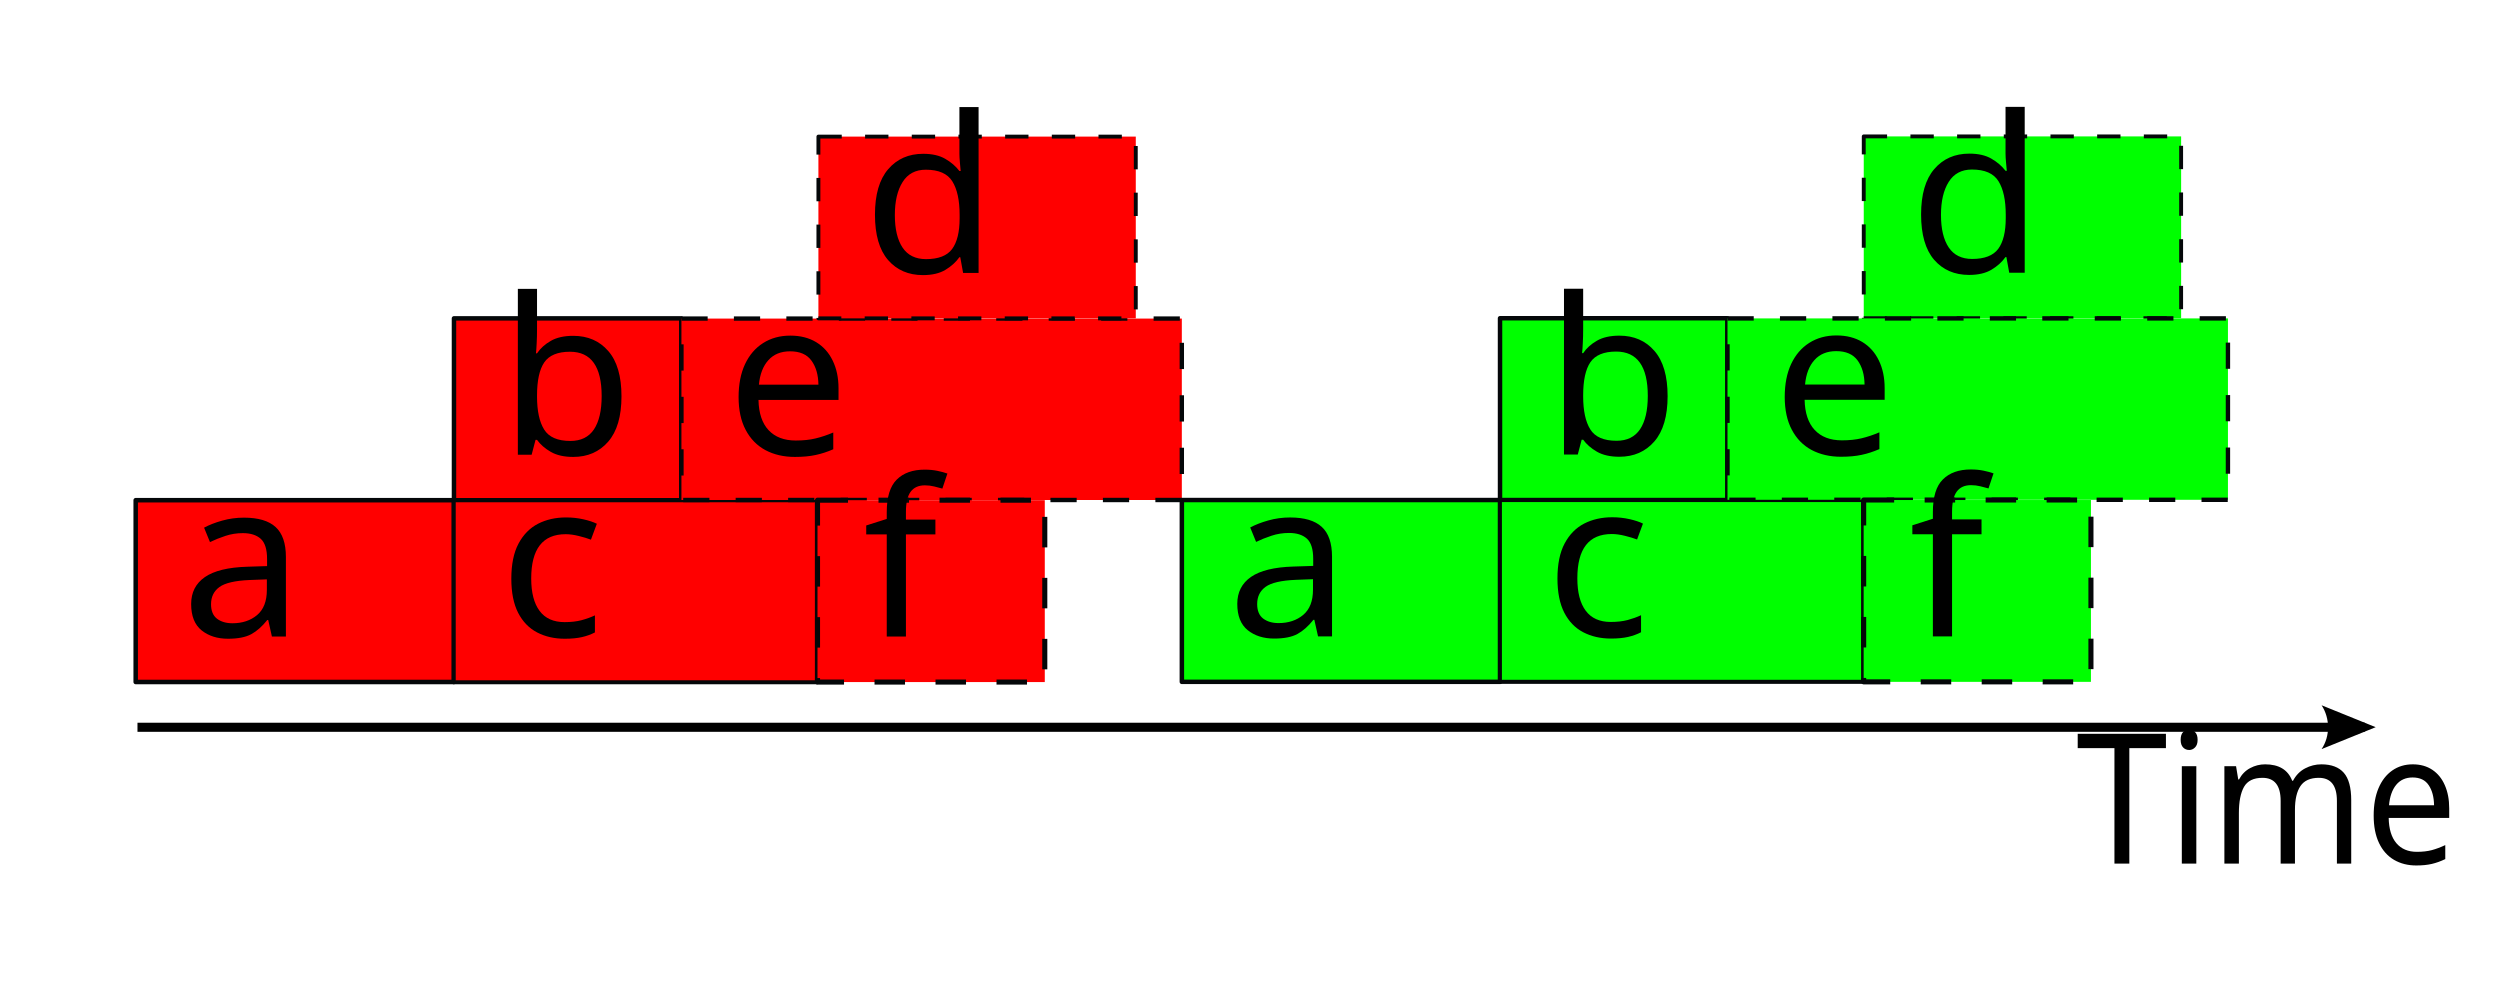
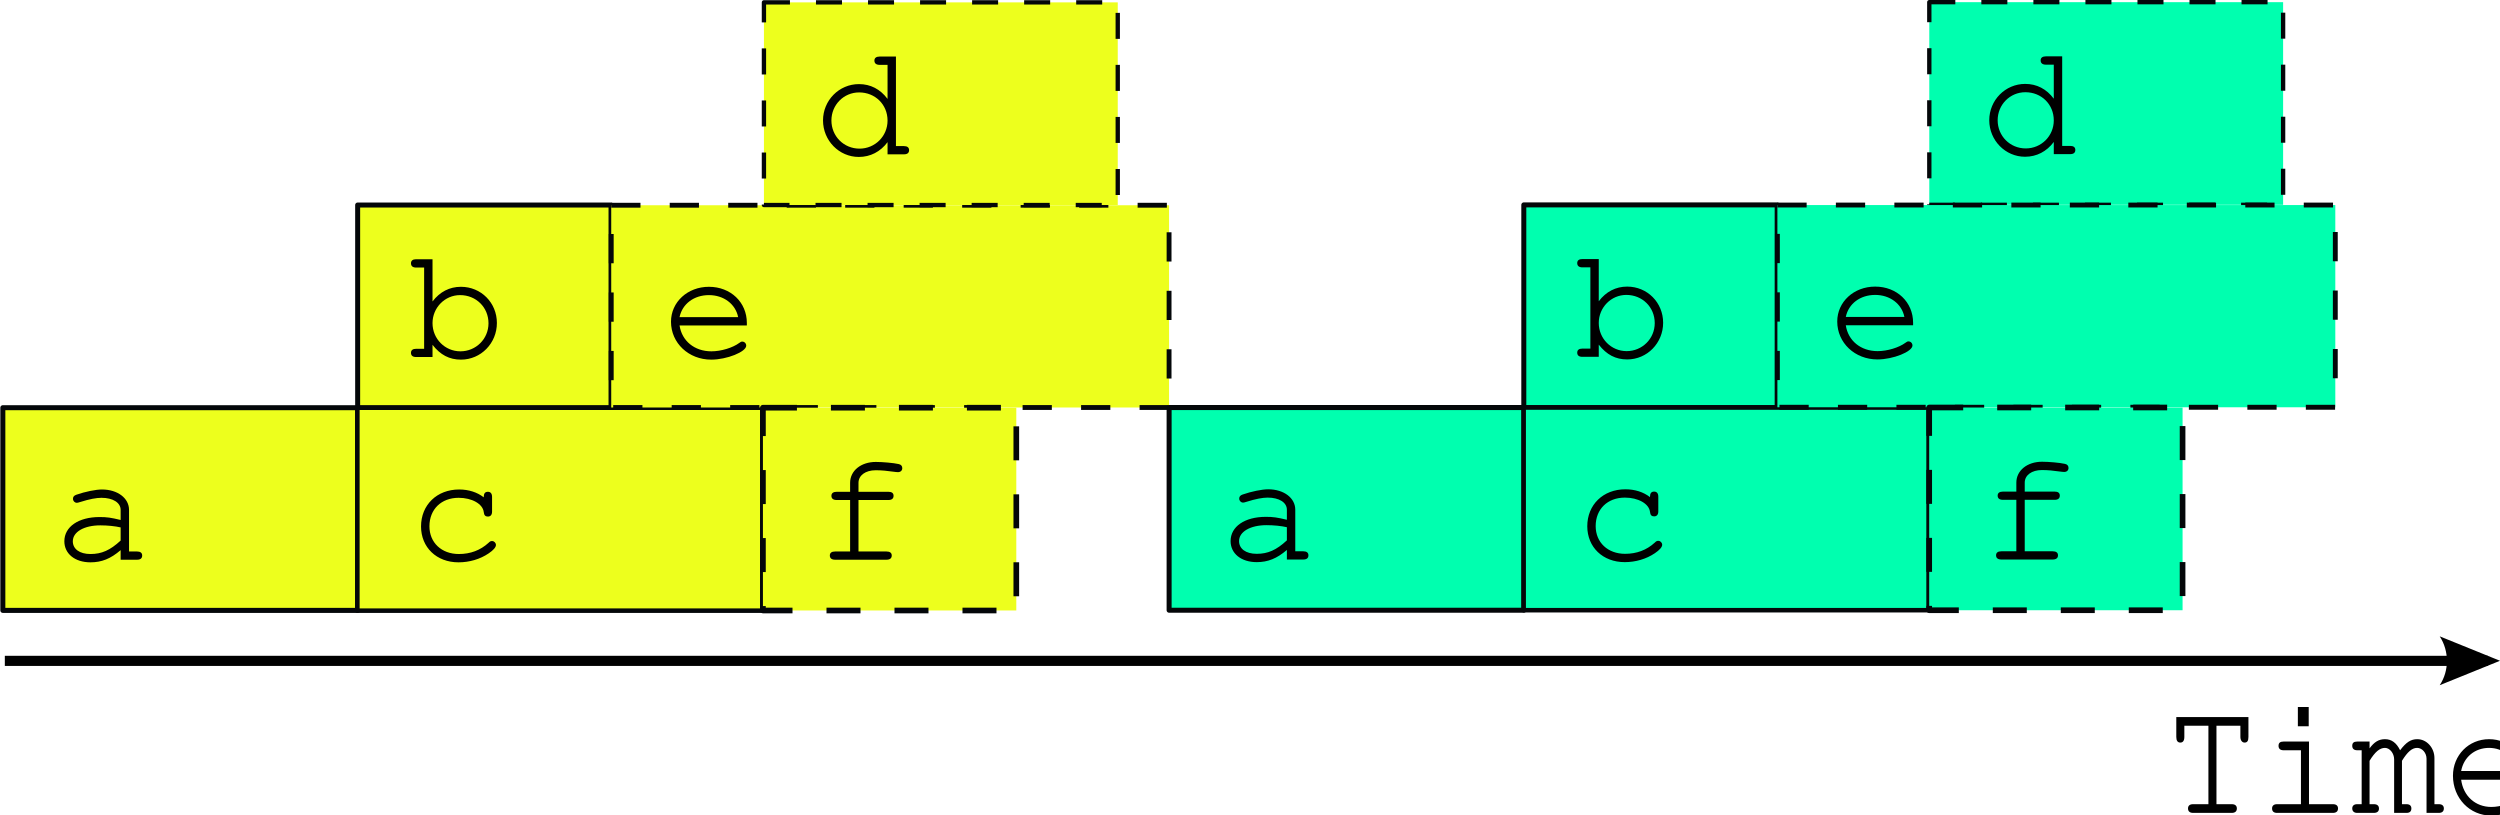
- <svg xmlns="http://www.w3.org/2000/svg" width="550" height="220" id="svg6421" version="1.0">
+ <svg xmlns="http://www.w3.org/2000/svg" width="493.356" height="160.73" id="svg6421" version="1.0">
  <defs id="defs6423">
    <marker orient="auto" refY="0" refX="0" id="Arrow2Mend" style="overflow:visible">
      <path id="path5575" style="font-size:12px;fill-rule:evenodd;stroke-width:0.625;stroke-linejoin:round" d="M 8.719,4.034 L -2.207,0.016 L 8.719,-4.002 C 6.973,-1.63 6.983,1.616 8.719,4.034 z" transform="scale(-0.6,-0.6)" />
    </marker>
    <marker orient="auto" refY="0" refX="0" id="Arrow1Mend" style="overflow:visible">
      <path id="path5557" d="M 0,0 L 5,-5 L -12.5,0 L 5,5 L 0,0 z" style="fill-rule:evenodd;stroke:#000000;stroke-width:1pt;marker-start:none" transform="matrix(-0.4,0,0,-0.4,-4,0)" />
    </marker>
    <marker orient="auto" refY="0" refX="0" id="Arrow2Lend" style="overflow:visible">
      <path id="path4041" style="font-size:12px;fill-rule:evenodd;stroke-width:0.625;stroke-linejoin:round" d="M 8.719,4.034 L -2.207,0.016 L 8.719,-4.002 C 6.973,-1.63 6.983,1.616 8.719,4.034 z" transform="matrix(-1.1,0,0,-1.1,-1.1,0)" />
    </marker>
    <marker orient="auto" refY="0" refX="0" id="Arrow1Lend" style="overflow:visible">
      <path id="path4023" d="M 0,0 L 5,-5 L -12.5,0 L 5,5 L 0,0 z" style="fill-rule:evenodd;stroke:#000000;stroke-width:1pt;marker-start:none" transform="matrix(-0.8,0,0,-0.8,-10,0)" />
    </marker>
  </defs>
-   <g id="layer1" transform="translate(-87.05589,-21.91751)">
-     <text xml:space="preserve" style="font-size:40px;font-style:normal;font-weight:normal;fill:#000000;fill-opacity:1;stroke:none;stroke-width:1px;stroke-linecap:butt;stroke-linejoin:miter;stroke-opacity:1;font-family:Bitstream Vera Sans" x="144.961" y="134.277" id="text3240">
+   <g id="layer1" transform="translate(-116.3486,-51.50051)">
+     <text xml:space="preserve" style="font-size:32px;font-style:normal;font-weight:normal;fill:#000000;fill-opacity:1;stroke:none;stroke-width:1px;stroke-linecap:butt;stroke-linejoin:miter;stroke-opacity:1;font-family:Nimbus Mono L;-inkscape-font-specification:Nimbus Mono L;font-stretch:normal;font-variant:normal;text-anchor:start;text-align:start;writing-mode:lr;line-height:125%" x="144.961" y="134.277" id="text3240">
      <tspan id="tspan3242" x="144.961" y="134.277" />
    </text>
-     <rect style="fill:#ff0000;fill-opacity:1;fill-rule:evenodd;stroke:#040709;stroke-width:0.99;stroke-linecap:butt;stroke-linejoin:round;stroke-miterlimit:4;stroke-dasharray:none;stroke-opacity:1" id="rect2408" width="70.01" height="40" x="116.908" y="131.958" />
-     <text xml:space="preserve" style="font-size:48px;font-style:normal;font-variant:normal;font-weight:normal;font-stretch:normal;text-align:start;line-height:125%;writing-mode:lr-tb;text-anchor:start;fill:#000000;fill-opacity:1;stroke:none;stroke-width:1px;stroke-linecap:butt;stroke-linejoin:miter;stroke-opacity:1;font-family:Kartika;-inkscape-font-specification:Kartika" x="126.908" y="161.958" id="text3522">
+     <rect style="fill:#edff1d;fill-opacity:1;fill-rule:evenodd;stroke:#040709;stroke-width:0.99;stroke-linecap:butt;stroke-linejoin:round;stroke-miterlimit:4;stroke-dasharray:none;stroke-opacity:1;-inkscape-font-specification:Nimbus Mono L;font-family:Nimbus Mono L;font-weight:normal;font-style:normal;font-stretch:normal;font-variant:normal;font-size:32px;text-anchor:start;text-align:start;writing-mode:lr;line-height:125%" id="rect2408" width="70.01" height="40" x="116.908" y="131.958" />
+     <text xml:space="preserve" style="font-size:32px;font-style:normal;font-variant:normal;font-weight:normal;font-stretch:normal;text-align:start;line-height:125%;writing-mode:lr;text-anchor:start;fill:#000000;fill-opacity:1;stroke:none;stroke-width:1px;stroke-linecap:butt;stroke-linejoin:miter;stroke-opacity:1;font-family:Nimbus Mono L;-inkscape-font-specification:Nimbus Mono L" x="126.908" y="161.958" id="text3522">
      <tspan id="tspan3524" x="126.908" y="161.958">a</tspan>
    </text>
-     <rect style="fill:#ff0000;fill-opacity:1;fill-rule:evenodd;stroke:#040709;stroke-width:0.985;stroke-linecap:butt;stroke-linejoin:round;stroke-miterlimit:4;stroke-dasharray:none;stroke-opacity:1" id="rect2410" width="50.001" height="40.006" x="186.929" y="91.958" />
-     <text xml:space="preserve" style="font-size:48px;font-style:normal;font-variant:normal;font-weight:normal;font-stretch:normal;text-align:start;line-height:125%;writing-mode:lr-tb;text-anchor:start;fill:#000000;fill-opacity:1;stroke:none;stroke-width:1px;stroke-linecap:butt;stroke-linejoin:miter;stroke-opacity:1;font-family:Kartika;-inkscape-font-specification:Kartika" x="196.908" y="121.958" id="text3526">
+     <rect style="fill:#edff1d;fill-opacity:1;fill-rule:evenodd;stroke:#040709;stroke-width:0.985;stroke-linecap:butt;stroke-linejoin:round;stroke-miterlimit:4;stroke-dasharray:none;stroke-opacity:1;-inkscape-font-specification:Nimbus Mono L;font-family:Nimbus Mono L;font-weight:normal;font-style:normal;font-stretch:normal;font-variant:normal;font-size:32px;text-anchor:start;text-align:start;writing-mode:lr;line-height:125%" id="rect2410" width="50.001" height="40.006" x="186.929" y="91.958" />
+     <text xml:space="preserve" style="font-size:32px;font-style:normal;font-variant:normal;font-weight:normal;font-stretch:normal;text-align:start;line-height:125%;writing-mode:lr;text-anchor:start;fill:#000000;fill-opacity:1;stroke:none;stroke-width:1px;stroke-linecap:butt;stroke-linejoin:miter;stroke-opacity:1;font-family:Nimbus Mono L;-inkscape-font-specification:Nimbus Mono L" x="196.908" y="121.958" id="text3526">
      <tspan id="tspan3528" x="196.908" y="121.958">b</tspan>
    </text>
-     <rect style="fill:#ff0000;fill-opacity:1;fill-rule:evenodd;stroke:#040709;stroke-width:0.894;stroke-linecap:butt;stroke-linejoin:round;stroke-miterlimit:4;stroke-dasharray:none;stroke-opacity:1" id="rect2412" width="79.906" height="40.052" x="186.871" y="131.964" />
-     <text xml:space="preserve" style="font-size:48px;font-style:normal;font-variant:normal;font-weight:normal;font-stretch:normal;text-align:start;line-height:125%;writing-mode:lr-tb;text-anchor:start;fill:#000000;fill-opacity:1;stroke:none;stroke-width:1px;stroke-linecap:butt;stroke-linejoin:miter;stroke-opacity:1;font-family:Kartika;-inkscape-font-specification:Kartika" x="196.908" y="161.958" id="text3530">
+     <rect style="fill:#edff1d;fill-opacity:1;fill-rule:evenodd;stroke:#040709;stroke-width:0.894;stroke-linecap:butt;stroke-linejoin:round;stroke-miterlimit:4;stroke-dasharray:none;stroke-opacity:1;-inkscape-font-specification:Nimbus Mono L;font-family:Nimbus Mono L;font-weight:normal;font-style:normal;font-stretch:normal;font-variant:normal;font-size:32px;text-anchor:start;text-align:start;writing-mode:lr;line-height:125%" id="rect2412" width="79.906" height="40.052" x="186.871" y="131.964" />
+     <text xml:space="preserve" style="font-size:32px;font-style:normal;font-variant:normal;font-weight:normal;font-stretch:normal;text-align:start;line-height:125%;writing-mode:lr;text-anchor:start;fill:#000000;fill-opacity:1;stroke:none;stroke-width:1px;stroke-linecap:butt;stroke-linejoin:miter;stroke-opacity:1;font-family:Nimbus Mono L;-inkscape-font-specification:Nimbus Mono L" x="196.908" y="161.958" id="text3530">
      <tspan id="tspan3532" x="196.908" y="161.958">c</tspan>
    </text>
-     <rect style="fill:#ff0000;fill-opacity:1;fill-rule:evenodd;stroke:#040709;stroke-width:0.962;stroke-linecap:butt;stroke-linejoin:round;stroke-miterlimit:4;stroke-dasharray:5.771, 5.771;stroke-dashoffset:0;stroke-opacity:1" id="rect2420" width="110.085" height="39.912" x="236.971" y="92.005" />
-     <text xml:space="preserve" style="font-size:48px;font-style:normal;font-variant:normal;font-weight:normal;font-stretch:normal;text-align:start;line-height:125%;writing-mode:lr-tb;text-anchor:start;fill:#000000;fill-opacity:1;stroke:none;stroke-width:1px;stroke-linecap:butt;stroke-linejoin:miter;stroke-opacity:1;font-family:Kartika;-inkscape-font-specification:Kartika" x="246.908" y="121.958" id="text3534">
+     <rect style="fill:#edff1d;fill-opacity:1;fill-rule:evenodd;stroke:#040709;stroke-width:0.962;stroke-linecap:butt;stroke-linejoin:round;stroke-miterlimit:4;stroke-dasharray:5.771, 5.771;stroke-dashoffset:0;stroke-opacity:1;-inkscape-font-specification:Nimbus Mono L;font-family:Nimbus Mono L;font-weight:normal;font-style:normal;font-stretch:normal;font-variant:normal;font-size:32px;text-anchor:start;text-align:start;writing-mode:lr;line-height:125%" id="rect2420" width="110.085" height="39.912" x="236.971" y="92.005" />
+     <text xml:space="preserve" style="font-size:32px;font-style:normal;font-variant:normal;font-weight:normal;font-stretch:normal;text-align:start;line-height:125%;writing-mode:lr;text-anchor:start;fill:#000000;fill-opacity:1;stroke:none;stroke-width:1px;stroke-linecap:butt;stroke-linejoin:miter;stroke-opacity:1;font-family:Nimbus Mono L;-inkscape-font-specification:Nimbus Mono L" x="246.908" y="121.958" id="text3534">
      <tspan id="tspan3536" x="246.908" y="121.958">e</tspan>
    </text>
-     <rect style="fill:#ff0000;fill-opacity:1;fill-rule:evenodd;stroke:#040709;stroke-width:0.856;stroke-linecap:butt;stroke-linejoin:round;stroke-miterlimit:4;stroke-dasharray:5.135, 5.135;stroke-dashoffset:0;stroke-opacity:1" id="rect2414" width="69.823" height="39.989" x="267.105" y="51.969" />
-     <text xml:space="preserve" style="font-size:48px;font-style:normal;font-variant:normal;font-weight:normal;font-stretch:normal;text-align:start;line-height:125%;writing-mode:lr-tb;text-anchor:start;fill:#000000;fill-opacity:1;stroke:none;stroke-width:1px;stroke-linecap:butt;stroke-linejoin:miter;stroke-opacity:1;font-family:Kartika;-inkscape-font-specification:Kartika" x="276.908" y="81.958" id="text3538">
+     <rect style="fill:#edff1d;fill-opacity:1;fill-rule:evenodd;stroke:#040709;stroke-width:0.856;stroke-linecap:butt;stroke-linejoin:round;stroke-miterlimit:4;stroke-dasharray:5.135, 5.135;stroke-dashoffset:0;stroke-opacity:1;-inkscape-font-specification:Nimbus Mono L;font-family:Nimbus Mono L;font-weight:normal;font-style:normal;font-stretch:normal;font-variant:normal;font-size:32px;text-anchor:start;text-align:start;writing-mode:lr;line-height:125%" id="rect2414" width="69.823" height="39.989" x="267.105" y="51.969" />
+     <text xml:space="preserve" style="font-size:32px;font-style:normal;font-variant:normal;font-weight:normal;font-stretch:normal;text-align:start;line-height:125%;writing-mode:lr;text-anchor:start;fill:#000000;fill-opacity:1;stroke:none;stroke-width:1px;stroke-linecap:butt;stroke-linejoin:miter;stroke-opacity:1;font-family:Nimbus Mono L;-inkscape-font-specification:Nimbus Mono L" x="276.908" y="81.958" id="text3538">
      <tspan id="tspan3540" x="276.908" y="81.958">d</tspan>
    </text>
-     <rect style="fill:#ff0000;fill-opacity:1;fill-rule:evenodd;stroke:#040709;stroke-width:1.118;stroke-linecap:butt;stroke-linejoin:round;stroke-miterlimit:4;stroke-dasharray:6.709, 6.709;stroke-dashoffset:0;stroke-opacity:1" id="rect2418" width="50" height="40.014" x="266.908" y="131.958" />
-     <text xml:space="preserve" style="font-size:48px;font-style:normal;font-variant:normal;font-weight:normal;font-stretch:normal;text-align:start;line-height:125%;writing-mode:lr-tb;text-anchor:start;fill:#000000;fill-opacity:1;stroke:none;stroke-width:1px;stroke-linecap:butt;stroke-linejoin:miter;stroke-opacity:1;font-family:Kartika;-inkscape-font-specification:Kartika" x="276.908" y="161.958" id="text3542">
+     <rect style="fill:#edff1d;fill-opacity:1;fill-rule:evenodd;stroke:#040709;stroke-width:1.118;stroke-linecap:butt;stroke-linejoin:round;stroke-miterlimit:4;stroke-dasharray:6.709, 6.709;stroke-dashoffset:0;stroke-opacity:1;-inkscape-font-specification:Nimbus Mono L;font-family:Nimbus Mono L;font-weight:normal;font-style:normal;font-stretch:normal;font-variant:normal;font-size:32px;text-anchor:start;text-align:start;writing-mode:lr;line-height:125%" id="rect2418" width="50" height="40.014" x="266.908" y="131.958" />
+     <text xml:space="preserve" style="font-size:32px;font-style:normal;font-variant:normal;font-weight:normal;font-stretch:normal;text-align:start;line-height:125%;writing-mode:lr;text-anchor:start;fill:#000000;fill-opacity:1;stroke:none;stroke-width:1px;stroke-linecap:butt;stroke-linejoin:miter;stroke-opacity:1;font-family:Nimbus Mono L;-inkscape-font-specification:Nimbus Mono L" x="276.908" y="161.958" id="text3542">
      <tspan id="tspan3544" x="276.908" y="161.958">f</tspan>
    </text>
-     <rect style="fill:#00ff00;fill-opacity:1;fill-rule:evenodd;stroke:#040709;stroke-width:0.99;stroke-linecap:butt;stroke-linejoin:round;stroke-miterlimit:4;stroke-dasharray:none;stroke-opacity:1" id="rect3651" width="70.017" height="40" x="347.064" y="131.924" />
-     <rect style="fill:#00ff00;fill-opacity:1;fill-rule:evenodd;stroke:#040709;stroke-width:0.985;stroke-linecap:butt;stroke-linejoin:round;stroke-miterlimit:4;stroke-dasharray:none;stroke-opacity:1" id="rect3653" width="49.999" height="39.999" x="417.06" y="91.931" />
-     <rect style="fill:#00ff00;fill-opacity:1;fill-rule:evenodd;stroke:#040709;stroke-width:0.894;stroke-linecap:butt;stroke-linejoin:round;stroke-miterlimit:4;stroke-dasharray:none;stroke-opacity:1" id="rect3655" width="79.906" height="39.997" x="417.032" y="131.926" />
-     <rect style="fill:#00ff00;fill-opacity:1;fill-rule:evenodd;stroke:#040709;stroke-width:0.856;stroke-linecap:butt;stroke-linejoin:round;stroke-miterlimit:4;stroke-dasharray:5.135, 5.135;stroke-dashoffset:0;stroke-opacity:1" id="rect3657" width="69.823" height="39.989" x="497.081" y="51.928" />
-     <rect style="fill:#00ff00;fill-opacity:1;fill-rule:evenodd;stroke:#040709;stroke-width:0.962;stroke-linecap:butt;stroke-linejoin:round;stroke-miterlimit:4;stroke-dasharray:5.771, 5.771;stroke-dashoffset:0;stroke-opacity:1" id="rect3659" width="110.098" height="39.905" x="467.105" y="91.967" />
-     <rect style="fill:#00ff00;fill-opacity:1;fill-rule:evenodd;stroke:#040709;stroke-width:1.118;stroke-linecap:butt;stroke-linejoin:round;stroke-miterlimit:4;stroke-dasharray:6.708, 6.708;stroke-dashoffset:0;stroke-opacity:1" id="rect3661" width="50.001" height="40.002" x="497.062" y="131.923" />
-     <text xml:space="preserve" style="font-size:48px;font-style:normal;font-variant:normal;font-weight:normal;font-stretch:normal;text-align:start;line-height:125%;writing-mode:lr-tb;text-anchor:start;fill:#000000;fill-opacity:1;stroke:none;stroke-width:1px;stroke-linecap:butt;stroke-linejoin:miter;stroke-opacity:1;font-family:Kartika;-inkscape-font-specification:Kartika" x="357.056" y="161.918" id="text3663">
+     <rect style="fill:#00ffaf;fill-opacity:1;fill-rule:evenodd;stroke:#040709;stroke-width:0.99;stroke-linecap:butt;stroke-linejoin:round;stroke-miterlimit:4;stroke-dasharray:none;stroke-opacity:1;-inkscape-font-specification:Nimbus Mono L;font-family:Nimbus Mono L;font-weight:normal;font-style:normal;font-stretch:normal;font-variant:normal;font-size:32px;text-anchor:start;text-align:start;writing-mode:lr;line-height:125%" id="rect3651" width="70.017" height="40" x="347.064" y="131.924" />
+     <rect style="fill:#00ffaf;fill-opacity:1;fill-rule:evenodd;stroke:#040709;stroke-width:0.985;stroke-linecap:butt;stroke-linejoin:round;stroke-miterlimit:4;stroke-dasharray:none;stroke-opacity:1;-inkscape-font-specification:Nimbus Mono L;font-family:Nimbus Mono L;font-weight:normal;font-style:normal;font-stretch:normal;font-variant:normal;font-size:32px;text-anchor:start;text-align:start;writing-mode:lr;line-height:125%" id="rect3653" width="49.999" height="39.999" x="417.06" y="91.931" />
+     <rect style="fill:#00ffaf;fill-opacity:1;fill-rule:evenodd;stroke:#040709;stroke-width:0.894;stroke-linecap:butt;stroke-linejoin:round;stroke-miterlimit:4;stroke-dasharray:none;stroke-opacity:1;-inkscape-font-specification:Nimbus Mono L;font-family:Nimbus Mono L;font-weight:normal;font-style:normal;font-stretch:normal;font-variant:normal;font-size:32px;text-anchor:start;text-align:start;writing-mode:lr;line-height:125%" id="rect3655" width="79.906" height="39.997" x="417.032" y="131.926" />
+     <rect style="fill:#00ffaf;fill-opacity:1;fill-rule:evenodd;stroke:#040709;stroke-width:0.856;stroke-linecap:butt;stroke-linejoin:round;stroke-miterlimit:4;stroke-dasharray:5.135, 5.135;stroke-dashoffset:0;stroke-opacity:1;-inkscape-font-specification:Nimbus Mono L;font-family:Nimbus Mono L;font-weight:normal;font-style:normal;font-stretch:normal;font-variant:normal;font-size:32px;text-anchor:start;text-align:start;writing-mode:lr;line-height:125%" id="rect3657" width="69.823" height="39.989" x="497.081" y="51.928" />
+     <rect style="fill:#00ffaf;fill-opacity:1;fill-rule:evenodd;stroke:#040709;stroke-width:0.962;stroke-linecap:butt;stroke-linejoin:round;stroke-miterlimit:4;stroke-dasharray:5.771, 5.771;stroke-dashoffset:0;stroke-opacity:1;-inkscape-font-specification:Nimbus Mono L;font-family:Nimbus Mono L;font-weight:normal;font-style:normal;font-stretch:normal;font-variant:normal;font-size:32px;text-anchor:start;text-align:start;writing-mode:lr;line-height:125%" id="rect3659" width="110.098" height="39.905" x="467.105" y="91.967" />
+     <rect style="fill:#00ffaf;fill-opacity:1;fill-rule:evenodd;stroke:#040709;stroke-width:1.118;stroke-linecap:butt;stroke-linejoin:round;stroke-miterlimit:4;stroke-dasharray:6.708, 6.708;stroke-dashoffset:0;stroke-opacity:1;-inkscape-font-specification:Nimbus Mono L;font-family:Nimbus Mono L;font-weight:normal;font-style:normal;font-stretch:normal;font-variant:normal;font-size:32px;text-anchor:start;text-align:start;writing-mode:lr;line-height:125%" id="rect3661" width="50.001" height="40.002" x="497.062" y="131.923" />
+     <text xml:space="preserve" style="font-size:32px;font-style:normal;font-variant:normal;font-weight:normal;font-stretch:normal;text-align:start;line-height:125%;writing-mode:lr;text-anchor:start;fill:#000000;fill-opacity:1;stroke:none;stroke-width:1px;stroke-linecap:butt;stroke-linejoin:miter;stroke-opacity:1;font-family:Nimbus Mono L;-inkscape-font-specification:Nimbus Mono L" x="357.056" y="161.918" id="text3663">
      <tspan id="tspan3665" x="357.056" y="161.918">a</tspan>
    </text>
-     <text xml:space="preserve" style="font-size:48px;font-style:normal;font-variant:normal;font-weight:normal;font-stretch:normal;text-align:start;line-height:125%;writing-mode:lr-tb;text-anchor:start;fill:#000000;fill-opacity:1;stroke:none;stroke-width:1px;stroke-linecap:butt;stroke-linejoin:miter;stroke-opacity:1;font-family:Kartika;-inkscape-font-specification:Kartika" x="427.056" y="121.918" id="text3667">
+     <text xml:space="preserve" style="font-size:32px;font-style:normal;font-variant:normal;font-weight:normal;font-stretch:normal;text-align:start;line-height:125%;writing-mode:lr;text-anchor:start;fill:#000000;fill-opacity:1;stroke:none;stroke-width:1px;stroke-linecap:butt;stroke-linejoin:miter;stroke-opacity:1;font-family:Nimbus Mono L;-inkscape-font-specification:Nimbus Mono L" x="427.056" y="121.918" id="text3667">
      <tspan id="tspan3669" x="427.056" y="121.918">b</tspan>
    </text>
-     <text xml:space="preserve" style="font-size:48px;font-style:normal;font-variant:normal;font-weight:normal;font-stretch:normal;text-align:start;line-height:125%;writing-mode:lr-tb;text-anchor:start;fill:#000000;fill-opacity:1;stroke:none;stroke-width:1px;stroke-linecap:butt;stroke-linejoin:miter;stroke-opacity:1;font-family:Kartika;-inkscape-font-specification:Kartika" x="427.056" y="161.918" id="text3671">
+     <text xml:space="preserve" style="font-size:32px;font-style:normal;font-variant:normal;font-weight:normal;font-stretch:normal;text-align:start;line-height:125%;writing-mode:lr;text-anchor:start;fill:#000000;fill-opacity:1;stroke:none;stroke-width:1px;stroke-linecap:butt;stroke-linejoin:miter;stroke-opacity:1;font-family:Nimbus Mono L;-inkscape-font-specification:Nimbus Mono L" x="427.056" y="161.918" id="text3671">
      <tspan id="tspan3673" x="427.056" y="161.918">c</tspan>
    </text>
-     <text xml:space="preserve" style="font-size:48px;font-style:normal;font-variant:normal;font-weight:normal;font-stretch:normal;text-align:start;line-height:125%;writing-mode:lr-tb;text-anchor:start;fill:#000000;fill-opacity:1;stroke:none;stroke-width:1px;stroke-linecap:butt;stroke-linejoin:miter;stroke-opacity:1;font-family:Kartika;-inkscape-font-specification:Kartika" x="477.056" y="121.918" id="text3675">
+     <text xml:space="preserve" style="font-size:32px;font-style:normal;font-variant:normal;font-weight:normal;font-stretch:normal;text-align:start;line-height:125%;writing-mode:lr;text-anchor:start;fill:#000000;fill-opacity:1;stroke:none;stroke-width:1px;stroke-linecap:butt;stroke-linejoin:miter;stroke-opacity:1;font-family:Nimbus Mono L;-inkscape-font-specification:Nimbus Mono L" x="477.056" y="121.918" id="text3675">
      <tspan id="tspan3677" x="477.056" y="121.918">e</tspan>
    </text>
-     <text xml:space="preserve" style="font-size:48px;font-style:normal;font-variant:normal;font-weight:normal;font-stretch:normal;text-align:start;line-height:125%;writing-mode:lr-tb;text-anchor:start;fill:#000000;fill-opacity:1;stroke:none;stroke-width:1px;stroke-linecap:butt;stroke-linejoin:miter;stroke-opacity:1;font-family:Kartika;-inkscape-font-specification:Kartika" x="507.056" y="81.918" id="text3679">
+     <text xml:space="preserve" style="font-size:32px;font-style:normal;font-variant:normal;font-weight:normal;font-stretch:normal;text-align:start;line-height:125%;writing-mode:lr;text-anchor:start;fill:#000000;fill-opacity:1;stroke:none;stroke-width:1px;stroke-linecap:butt;stroke-linejoin:miter;stroke-opacity:1;font-family:Nimbus Mono L;-inkscape-font-specification:Nimbus Mono L" x="507.056" y="81.918" id="text3679">
      <tspan id="tspan3681" x="507.056" y="81.918">d</tspan>
    </text>
-     <text xml:space="preserve" style="font-size:48px;font-style:normal;font-variant:normal;font-weight:normal;font-stretch:normal;text-align:start;line-height:125%;writing-mode:lr-tb;text-anchor:start;fill:#000000;fill-opacity:1;stroke:none;stroke-width:1px;stroke-linecap:butt;stroke-linejoin:miter;stroke-opacity:1;font-family:Kartika;-inkscape-font-specification:Kartika" x="507.056" y="161.918" id="text3683">
+     <text xml:space="preserve" style="font-size:32px;font-style:normal;font-variant:normal;font-weight:normal;font-stretch:normal;text-align:start;line-height:125%;writing-mode:lr;text-anchor:start;fill:#000000;fill-opacity:1;stroke:none;stroke-width:1px;stroke-linecap:butt;stroke-linejoin:miter;stroke-opacity:1;font-family:Nimbus Mono L;-inkscape-font-specification:Nimbus Mono L" x="507.056" y="161.918" id="text3683">
      <tspan id="tspan3685" x="507.056" y="161.918">f</tspan>
    </text>
-     <g id="g5322" transform="matrix(0.9074074,0,0,1,53.78263,-10.44467)">
-       <path id="path4015" d="M 70,192.362 L 610,192.362" style="fill:none;fill-rule:evenodd;stroke:#000000;stroke-width:2;stroke-linecap:butt;stroke-linejoin:miter;marker-end:url(#Arrow2Mend);stroke-miterlimit:4;stroke-dasharray:none;stroke-opacity:1" />
-       <text id="text5318" y="222.362" x="540" style="font-size:40px;font-style:normal;font-weight:normal;line-height:125%;fill:#000000;fill-opacity:1;stroke:none;stroke-width:1px;stroke-linecap:butt;stroke-linejoin:miter;stroke-opacity:1;font-family:Bitstream Vera Sans" xml:space="preserve">
-         <tspan y="222.362" x="540" id="tspan5320" style="font-size:40px;font-style:normal;font-variant:normal;font-weight:normal;font-stretch:normal;text-align:start;line-height:125%;writing-mode:lr-tb;text-anchor:start;font-family:Kartika;-inkscape-font-specification:Kartika">Time</tspan>
+     <g id="g5322" transform="matrix(0.9074074,0,0,1,53.78263,-10.44467)" style="-inkscape-font-specification:Nimbus Mono L;font-family:Nimbus Mono L;font-weight:normal;font-style:normal;font-stretch:normal;font-variant:normal;font-size:33.593px;text-anchor:start;text-align:start;writing-mode:lr;line-height:125%">
+       <path id="path4015" d="M 70,192.362 L 610,192.362" style="fill:none;fill-rule:evenodd;stroke:#000000;stroke-width:2;stroke-linecap:butt;stroke-linejoin:miter;marker-end:url(#Arrow2Mend);stroke-miterlimit:4;stroke-dasharray:none;stroke-opacity:1;-inkscape-font-specification:Nimbus Mono L;font-family:Nimbus Mono L;font-weight:normal;font-style:normal;font-stretch:normal;font-variant:normal;font-size:33.593px;text-anchor:start;text-align:start;writing-mode:lr;line-height:125%" />
+       <text id="text5318" y="222.362" x="540" style="font-size:33.593px;font-style:normal;font-weight:normal;line-height:125%;fill:#000000;fill-opacity:1;stroke:none;stroke-width:1px;stroke-linecap:butt;stroke-linejoin:miter;stroke-opacity:1;font-family:Nimbus Mono L;-inkscape-font-specification:Nimbus Mono L;font-stretch:normal;font-variant:normal;text-anchor:start;text-align:start;writing-mode:lr" xml:space="preserve">
+         <tspan y="222.362" x="540" id="tspan5320" style="font-size:33.593px;font-style:normal;font-variant:normal;font-weight:normal;font-stretch:normal;text-align:start;line-height:125%;writing-mode:lr;text-anchor:start;font-family:Nimbus Mono L;-inkscape-font-specification:Nimbus Mono L">Time</tspan>
      </text>
    </g>
-     <text xml:space="preserve" style="font-size:48px;font-style:normal;font-variant:normal;font-weight:normal;font-stretch:normal;text-align:start;line-height:125%;writing-mode:lr-tb;text-anchor:start;fill:#000000;fill-opacity:1;stroke:none;stroke-width:1px;stroke-linecap:butt;stroke-linejoin:miter;stroke-opacity:1;font-family:Kartika;-inkscape-font-specification:Kartika" x="48.2" y="117.145" id="text2428" transform="translate(57.05589,38.3175)">
+     <text xml:space="preserve" style="font-size:32px;font-style:normal;font-variant:normal;font-weight:normal;font-stretch:normal;text-align:start;line-height:125%;writing-mode:lr;text-anchor:start;fill:#000000;fill-opacity:1;stroke:none;stroke-width:1px;stroke-linecap:butt;stroke-linejoin:miter;stroke-opacity:1;font-family:Nimbus Mono L;-inkscape-font-specification:Nimbus Mono L" x="48.2" y="117.145" id="text2428" transform="translate(57.05589,38.3175)">
      <tspan id="tspan2430" x="48.2" y="117.145" />
    </text>
-     <text xml:space="preserve" style="font-size:40px;font-style:normal;font-variant:normal;font-weight:normal;font-stretch:normal;text-align:start;line-height:125%;writing-mode:lr-tb;text-anchor:start;fill:#000000;fill-opacity:1;stroke:none;stroke-width:1px;stroke-linecap:butt;stroke-linejoin:miter;stroke-opacity:1;font-family:Kartika;-inkscape-font-specification:Kartika" x="48.754" y="119.361" id="text2432" transform="translate(57.05589,38.3175)">
+     <text xml:space="preserve" style="font-size:32px;font-style:normal;font-variant:normal;font-weight:normal;font-stretch:normal;text-align:start;line-height:125%;writing-mode:lr;text-anchor:start;fill:#000000;fill-opacity:1;stroke:none;stroke-width:1px;stroke-linecap:butt;stroke-linejoin:miter;stroke-opacity:1;font-family:Nimbus Mono L;-inkscape-font-specification:Nimbus Mono L" x="48.754" y="119.361" id="text2432" transform="translate(57.05589,38.3175)">
      <tspan id="tspan2434" x="48.754" y="119.361" />
    </text>
  </g>
</svg>
